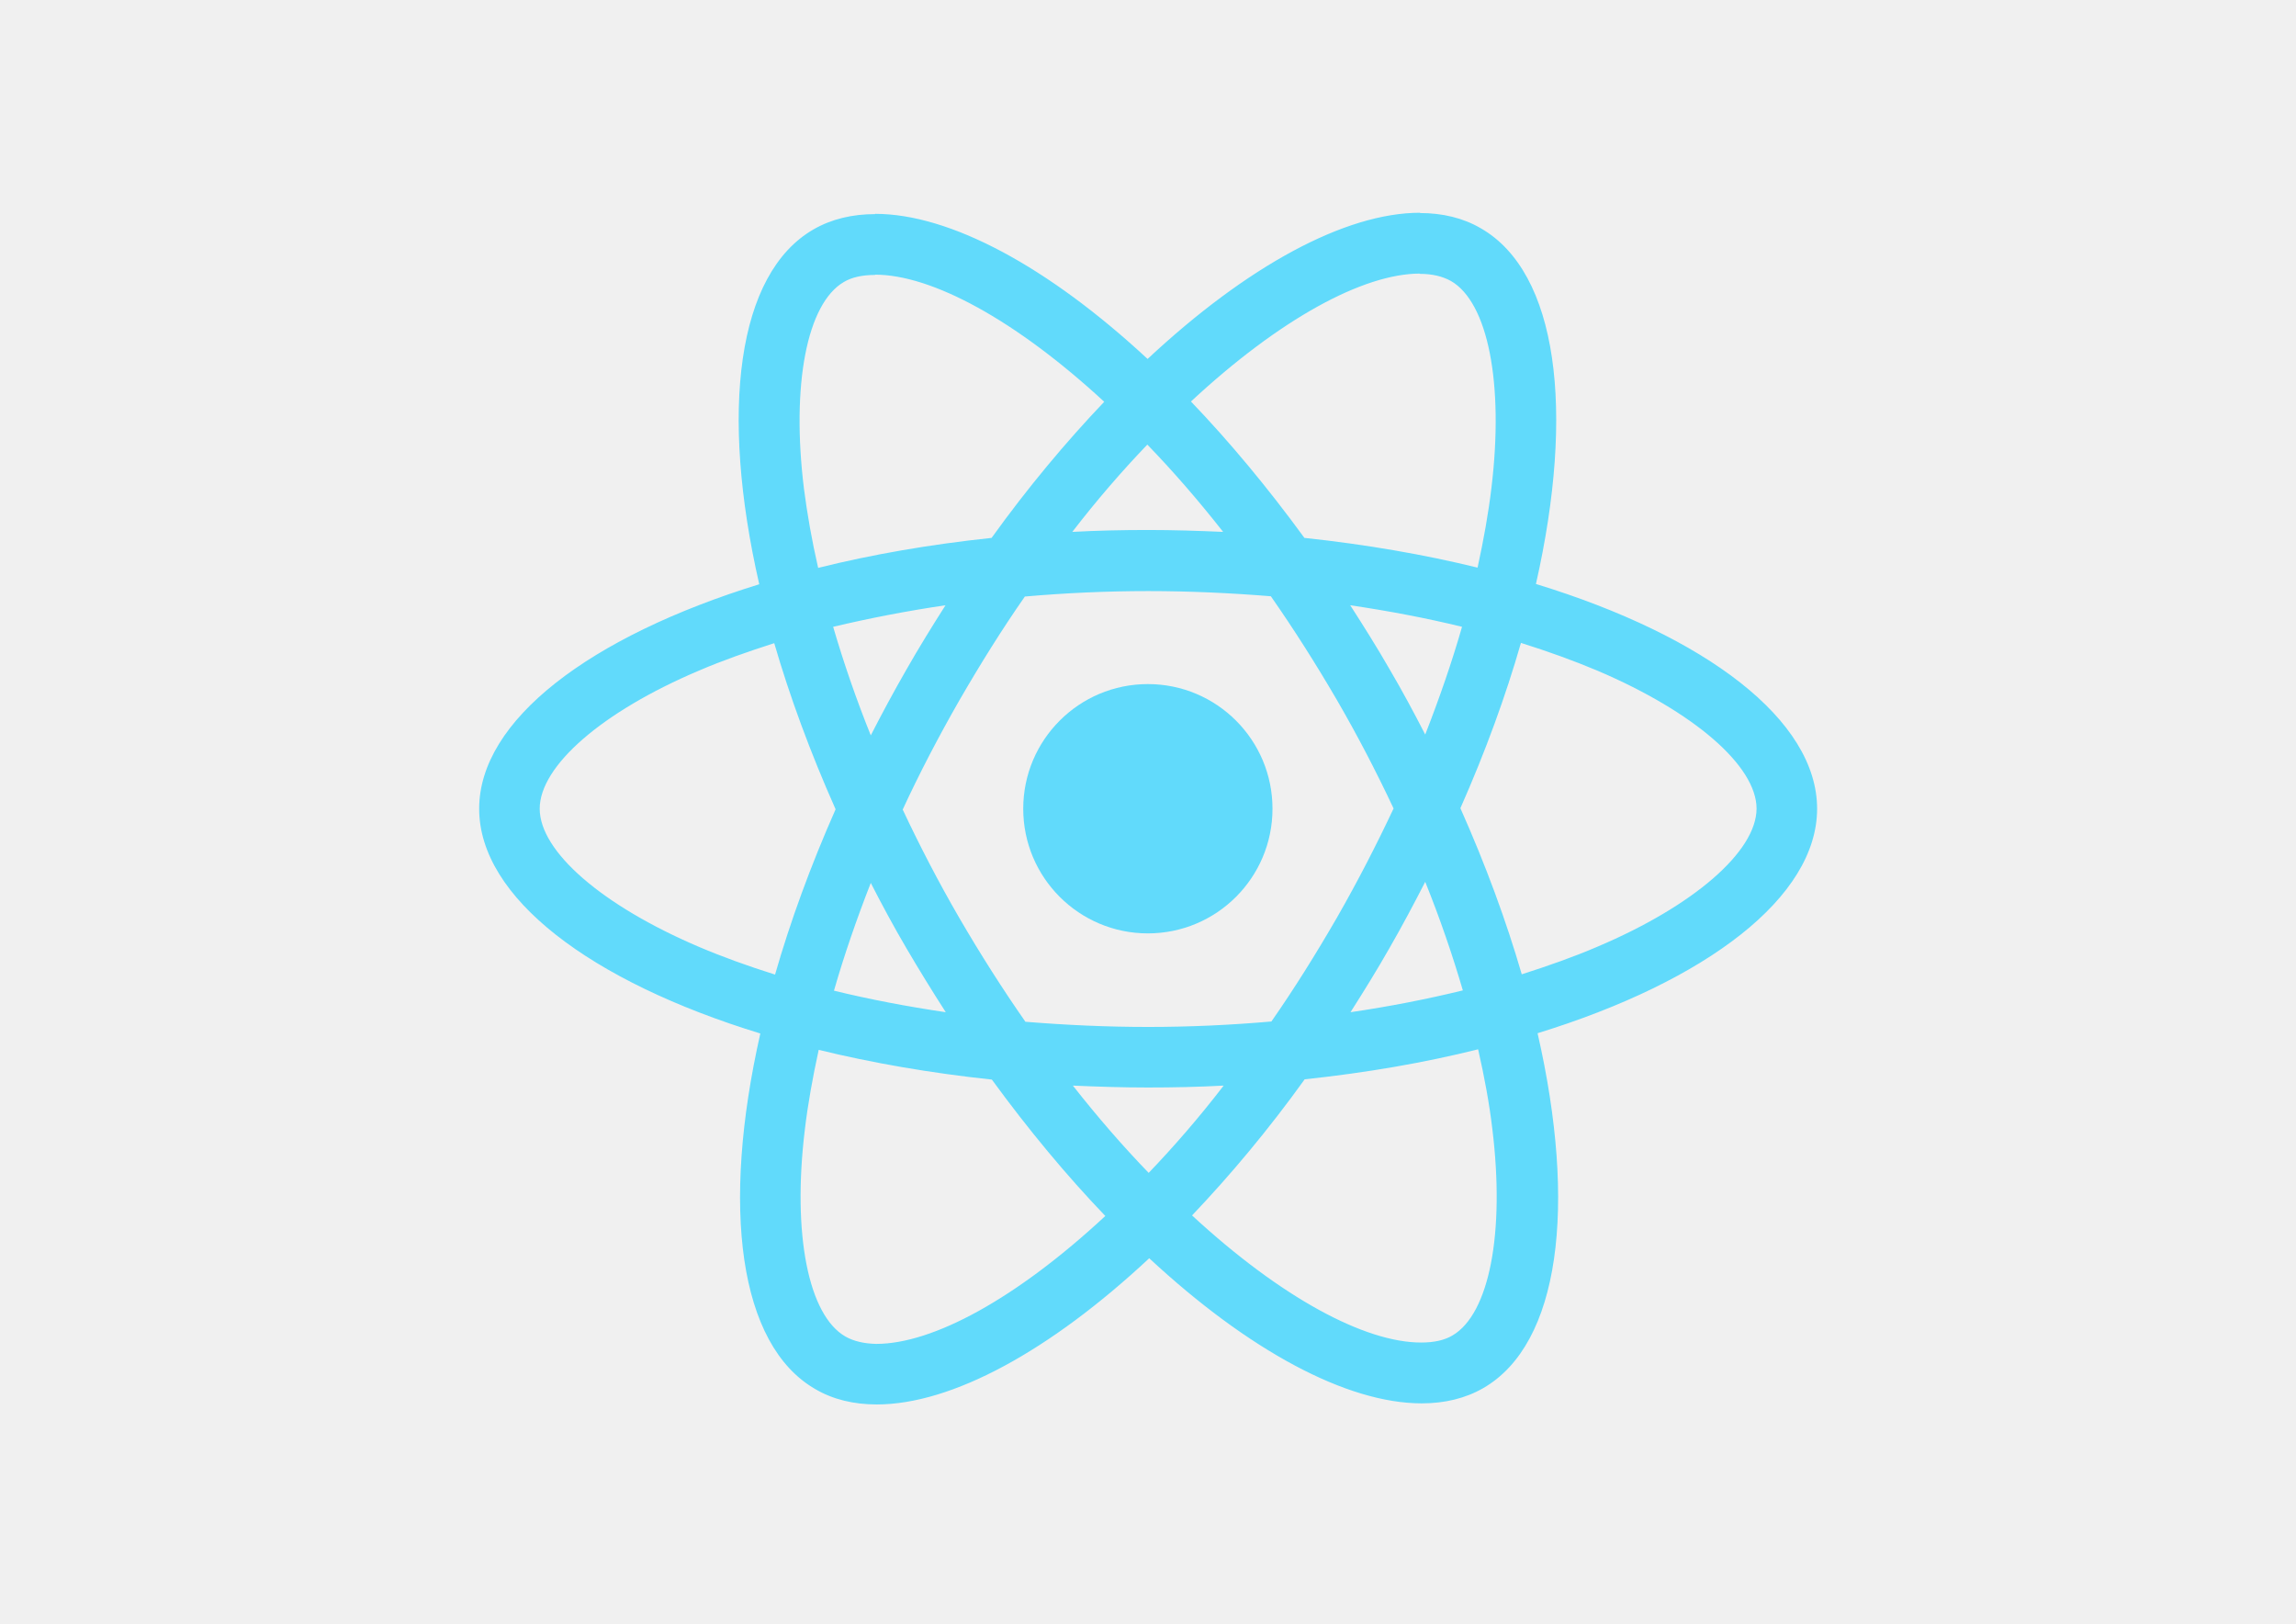
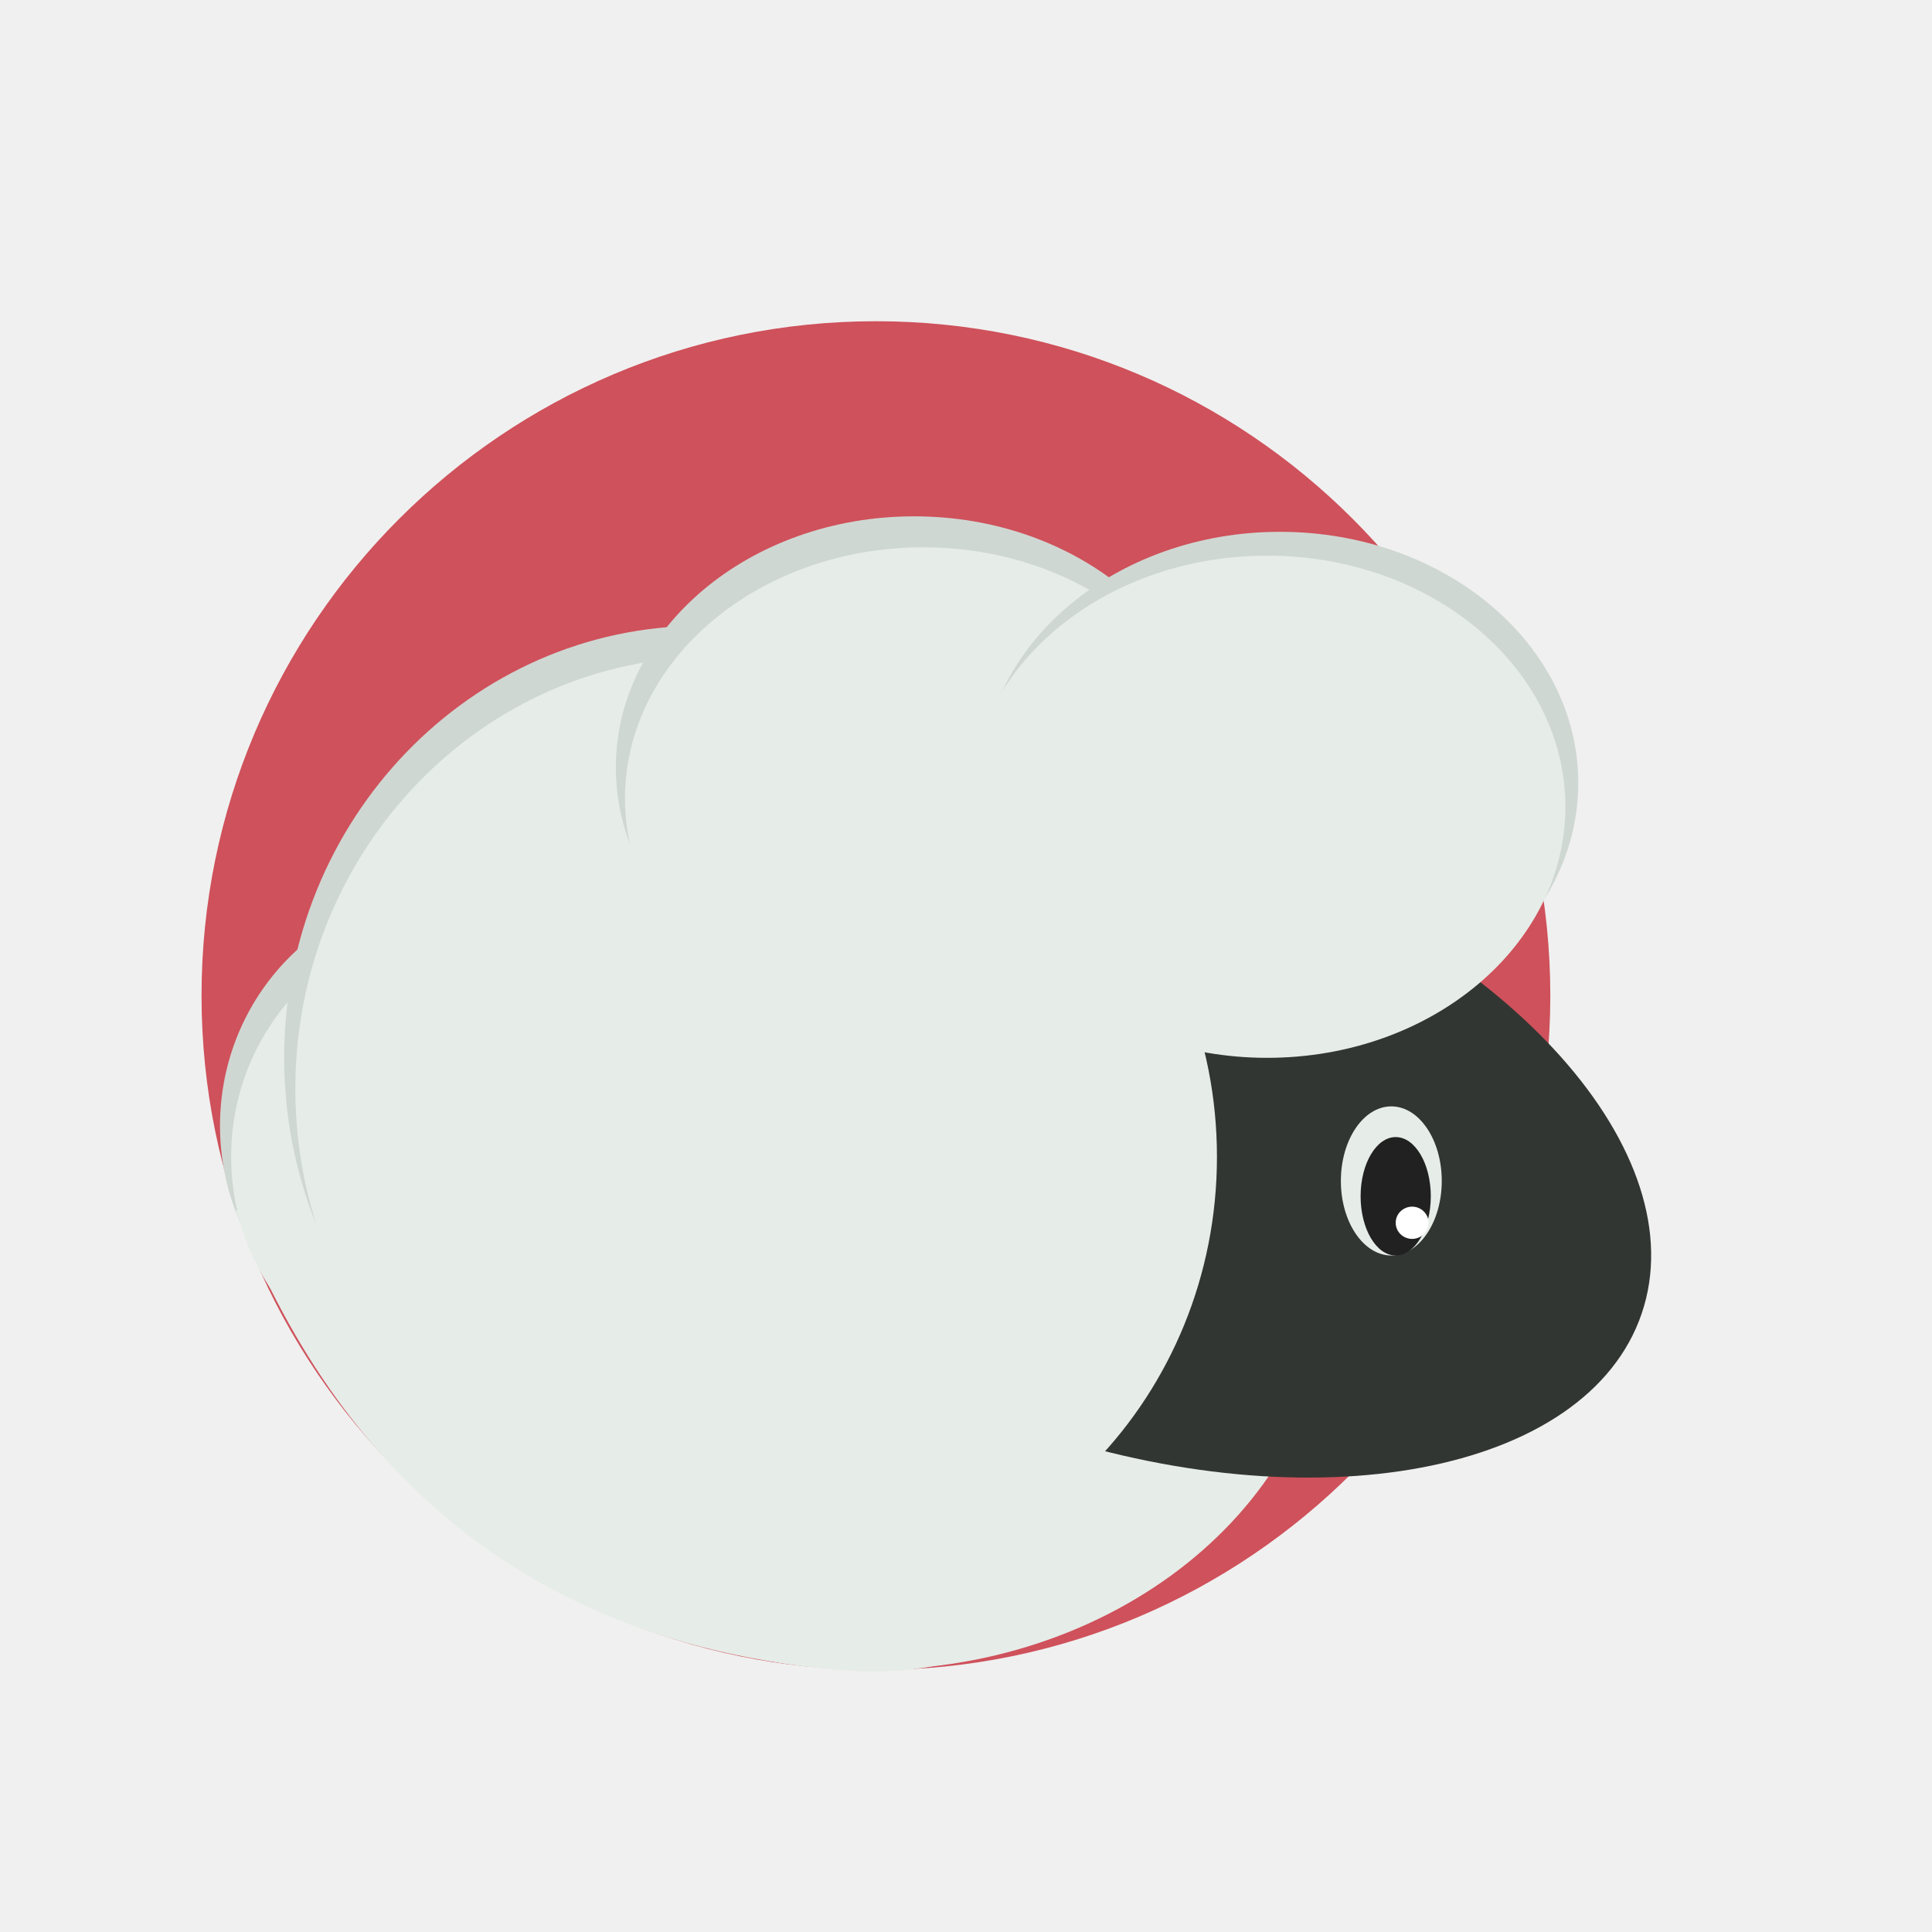
- <svg xmlns="http://www.w3.org/2000/svg" viewBox="0 0 841.9 595.3">
-   <g fill="#61DAFB">
-     <path d="M666.3 296.5c0-32.5-40.7-63.3-103.1-82.4 14.4-63.6 8-114.2-20.2-130.4-6.5-3.8-14.1-5.6-22.4-5.6v22.3c4.6 0 8.3.9 11.4 2.6 13.6 7.8 19.5 37.5 14.9 75.7-1.1 9.4-2.9 19.3-5.1 29.4-19.6-4.8-41-8.5-63.5-10.9-13.5-18.5-27.5-35.3-41.6-50 32.6-30.3 63.2-46.9 84-46.9V78c-27.5 0-63.5 19.6-99.9 53.6-36.4-33.8-72.4-53.2-99.9-53.2v22.3c20.7 0 51.4 16.5 84 46.6-14 14.7-28 31.4-41.3 49.9-22.6 2.4-44 6.1-63.6 11-2.3-10-4-19.7-5.2-29-4.7-38.2 1.1-67.9 14.6-75.8 3-1.8 6.9-2.6 11.5-2.6V78.5c-8.4 0-16 1.8-22.6 5.6-28.1 16.2-34.4 66.7-19.9 130.1-62.2 19.2-102.7 49.9-102.7 82.3 0 32.5 40.7 63.3 103.1 82.4-14.4 63.6-8 114.2 20.2 130.4 6.5 3.8 14.1 5.6 22.5 5.6 27.5 0 63.5-19.6 99.9-53.6 36.4 33.8 72.4 53.2 99.9 53.2 8.4 0 16-1.8 22.6-5.6 28.1-16.2 34.4-66.7 19.9-130.1 62-19.1 102.5-49.9 102.5-82.3zm-130.2-66.7c-3.7 12.9-8.3 26.2-13.5 39.5-4.1-8-8.4-16-13.1-24-4.6-8-9.5-15.8-14.4-23.4 14.2 2.1 27.9 4.7 41 7.9zm-45.8 106.5c-7.8 13.5-15.8 26.3-24.1 38.2-14.9 1.3-30 2-45.2 2-15.1 0-30.2-.7-45-1.9-8.3-11.9-16.4-24.6-24.2-38-7.6-13.1-14.5-26.4-20.8-39.8 6.2-13.4 13.2-26.8 20.7-39.9 7.8-13.5 15.8-26.3 24.1-38.2 14.9-1.3 30-2 45.2-2 15.1 0 30.2.7 45 1.9 8.3 11.9 16.4 24.6 24.2 38 7.6 13.1 14.5 26.4 20.8 39.8-6.3 13.4-13.2 26.8-20.7 39.9zm32.3-13c5.4 13.4 10 26.8 13.8 39.8-13.1 3.2-26.9 5.9-41.2 8 4.9-7.7 9.8-15.6 14.4-23.7 4.6-8 8.9-16.1 13-24.1zM421.2 430c-9.3-9.6-18.6-20.3-27.8-32 9 .4 18.2.7 27.5.7 9.4 0 18.7-.2 27.8-.7-9 11.7-18.3 22.4-27.5 32zm-74.4-58.9c-14.2-2.1-27.9-4.7-41-7.9 3.7-12.9 8.3-26.2 13.5-39.5 4.1 8 8.4 16 13.1 24 4.7 8 9.5 15.8 14.4 23.4zM420.7 163c9.3 9.6 18.6 20.3 27.8 32-9-.4-18.2-.7-27.5-.7-9.4 0-18.7.2-27.8.7 9-11.7 18.3-22.4 27.5-32zm-74 58.9c-4.9 7.7-9.8 15.6-14.4 23.7-4.6 8-8.9 16-13 24-5.4-13.4-10-26.8-13.8-39.8 13.1-3.1 26.9-5.8 41.2-7.9zm-90.5 125.2c-35.4-15.1-58.3-34.9-58.3-50.6 0-15.7 22.9-35.6 58.3-50.6 8.6-3.7 18-7 27.7-10.1 5.7 19.6 13.2 40 22.5 60.9-9.2 20.8-16.6 41.1-22.2 60.6-9.9-3.1-19.3-6.5-28-10.2zM310 490c-13.6-7.8-19.5-37.5-14.9-75.7 1.1-9.4 2.9-19.3 5.1-29.4 19.6 4.8 41 8.5 63.5 10.9 13.5 18.5 27.5 35.3 41.6 50-32.6 30.3-63.2 46.9-84 46.9-4.5-.1-8.3-1-11.3-2.7zm237.2-76.2c4.7 38.2-1.1 67.9-14.6 75.8-3 1.8-6.9 2.6-11.5 2.6-20.7 0-51.4-16.5-84-46.6 14-14.7 28-31.4 41.3-49.9 22.6-2.4 44-6.1 63.6-11 2.3 10.1 4.1 19.8 5.2 29.1zm38.5-66.7c-8.6 3.7-18 7-27.7 10.1-5.7-19.6-13.2-40-22.5-60.9 9.2-20.8 16.6-41.1 22.2-60.6 9.9 3.1 19.3 6.5 28.1 10.2 35.4 15.1 58.3 34.9 58.3 50.6-.1 15.7-23 35.6-58.4 50.6zM320.8 78.4z" />
-     <circle cx="420.9" cy="296.5" r="45.7" />
-     <path d="M520.5 78.1z" />
+ <svg xmlns="http://www.w3.org/2000/svg" xmlns:xlink="http://www.w3.org/1999/xlink" version="1.1" preserveAspectRatio="xMidYMid meet" viewBox="0 0 640 640" width="640" height="640">
+   <defs>
+     <path d="M513.56 329.81C513.56 453.1 413.46 553.21 290.16 553.21C166.87 553.21 66.76 453.1 66.76 329.81C66.76 206.51 166.87 106.41 290.16 106.41C413.46 106.41 513.56 206.51 513.56 329.81Z" id="a11kgZJXtA" />
+     <path d="M225.46 372.95C225.46 416.05 191.28 451.04 149.17 451.04C107.07 451.04 72.88 416.05 72.88 372.95C72.88 329.84 107.07 294.85 149.17 294.85C191.28 294.85 225.46 329.84 225.46 372.95Z" id="a1RDjgY8Bj" />
+     <path d="M440.55 425.34C440.55 495.91 372.18 553.21 287.98 553.21C203.78 553.21 135.42 495.91 135.42 425.34C135.42 354.77 203.78 297.48 287.98 297.48C372.18 297.48 440.55 354.77 440.55 425.34Z" id="aBVFd9J45" />
+     <path d="M449.32 235.76C432.94 454.95 376.31 560.63 279.44 552.8C182.57 544.97 115.66 494.49 78.71 401.38L449.32 235.76Z" id="cIwxD2WN7" />
+     <path d="M543.81 435.19C525.72 488.24 434.89 505.34 341.11 473.35C247.33 441.36 185.89 372.32 203.99 319.26C222.09 266.21 312.92 249.11 406.69 281.1C500.47 313.09 561.91 382.14 543.81 435.19Z" id="c1GtgMdzUq" />
+     <path d="M403.13 383.21C403.13 462.2 341.28 526.32 265.1 526.32C188.91 526.32 127.06 462.2 127.06 383.21C127.06 304.22 188.91 240.09 265.1 240.09C341.28 240.09 403.13 304.22 403.13 383.21Z" id="a1StmD7ub2" />
+     <path d="M229.16 383.21C229.16 426.31 194.97 461.3 152.87 461.3C110.76 461.3 76.57 426.31 76.57 383.21C76.57 340.1 110.76 305.11 152.87 305.11C194.97 305.11 229.16 340.1 229.16 383.21Z" id="b61egSDBy" />
+     <path d="M370.21 350.42C370.21 429.41 308.36 493.54 232.17 493.54C155.99 493.54 94.14 429.41 94.14 350.42C94.14 271.43 155.99 207.3 232.17 207.3C308.36 207.3 370.21 271.43 370.21 350.42Z" id="a30MlJUuhB" />
+     <path d="M373.9 360.68C373.9 439.67 312.05 503.8 235.87 503.8C159.68 503.8 97.83 439.67 97.83 360.68C97.83 281.69 159.68 217.56 235.87 217.56C312.05 217.56 373.9 281.69 373.9 360.68Z" id="fdPDumLSt" />
+     <path d="M401.62 254.22C401.62 300.13 357.35 337.41 302.82 337.41C248.29 337.41 204.01 300.13 204.01 254.22C204.01 208.31 248.29 171.04 302.82 171.04C357.35 171.04 401.62 208.31 401.62 254.22Z" id="blUE2UXaX" />
+     <path d="M404.63 264.48C404.63 310.39 360.36 347.67 305.83 347.67C251.3 347.67 207.03 310.39 207.03 264.48C207.03 218.57 251.3 181.3 305.83 181.3C360.36 181.3 404.63 218.57 404.63 264.48Z" id="b1SfHo63rQ" />
+     <path d="M522.82 259.35C522.82 305.26 478.54 342.54 424.01 342.54C369.48 342.54 325.21 305.26 325.21 259.35C325.21 213.44 369.48 176.17 424.01 176.17C478.54 176.17 522.82 213.44 522.82 259.35Z" id="dHb6d0zqr" />
+     <path d="M518.56 267.24C518.56 313.15 474.29 350.42 419.76 350.42C365.23 350.42 320.95 313.15 320.95 267.24C320.95 221.33 365.23 184.06 419.76 184.06C474.29 184.06 518.56 221.33 518.56 267.24Z" id="d4h6pXgc0i" />
+     <path d="M477.6 391.2C477.6 404.83 470.11 415.9 460.89 415.9C451.67 415.9 444.18 404.83 444.18 391.2C444.18 377.56 451.67 366.5 460.89 366.5C470.11 366.5 477.6 377.56 477.6 391.2Z" id="dBz2FGiiM" />
+     <path d="M473.97 396.28C473.97 407.11 468.76 415.9 462.34 415.9C455.93 415.9 450.72 407.11 450.72 396.28C450.72 385.46 455.93 376.67 462.34 376.67C468.76 376.67 473.97 385.46 473.97 396.28Z" id="a1tJc5kaEg" />
+     <path d="M473.23 405.06C473.23 408.01 470.79 410.4 467.78 410.4C464.78 410.4 462.34 408.01 462.34 405.06C462.34 402.12 464.78 399.72 467.78 399.72C470.79 399.72 473.23 402.12 473.23 405.06Z" id="carlmxqhi" />
+     <path d="" id="e4jnfmOxWn" />
+     <path d="" id="e2W787bq12" />
+   </defs>
+   <g>
+     <g>
+       <g>
+         <use xlink:href="#a11kgZJXtA" opacity="1" fill="#cf515b" fill-opacity="1" />
+       </g>
+       <g>
+         <use xlink:href="#a1RDjgY8Bj" opacity="1" fill="#cfd7d2" fill-opacity="1" />
+       </g>
+       <g>
+         <use xlink:href="#aBVFd9J45" opacity="1" fill="#e6ece8" fill-opacity="1" />
+       </g>
+       <g>
+         <use xlink:href="#cIwxD2WN7" opacity="1" fill="#e6ece8" fill-opacity="1" />
+         <g>
+           <use xlink:href="#cIwxD2WN7" opacity="1" fill-opacity="0" stroke="#e6ece8" stroke-width="1" stroke-opacity="1" />
+         </g>
+       </g>
+       <g>
+         <use xlink:href="#c1GtgMdzUq" opacity="1" fill="#323633" fill-opacity="1" />
+       </g>
+       <g>
+         <use xlink:href="#a1StmD7ub2" opacity="1" fill="#e6ece8" fill-opacity="1" />
+       </g>
+       <g>
+         <use xlink:href="#b61egSDBy" opacity="1" fill="#e6ece8" fill-opacity="1" />
+       </g>
+       <g>
+         <use xlink:href="#a30MlJUuhB" opacity="1" fill="#cfd7d2" fill-opacity="1" />
+       </g>
+       <g>
+         <use xlink:href="#fdPDumLSt" opacity="1" fill="#e6ece8" fill-opacity="1" />
+       </g>
+       <g>
+         <use xlink:href="#blUE2UXaX" opacity="1" fill="#cfd7d2" fill-opacity="1" />
+       </g>
+       <g>
+         <use xlink:href="#b1SfHo63rQ" opacity="1" fill="#e6ece8" fill-opacity="1" />
+       </g>
+       <g>
+         <use xlink:href="#dHb6d0zqr" opacity="1" fill="#cfd7d2" fill-opacity="1" />
+       </g>
+       <g>
+         <use xlink:href="#d4h6pXgc0i" opacity="1" fill="#e6ece8" fill-opacity="1" />
+       </g>
+       <g>
+         <use xlink:href="#dBz2FGiiM" opacity="1" fill="#e6ece8" fill-opacity="1" />
+       </g>
+       <g>
+         <use xlink:href="#a1tJc5kaEg" opacity="1" fill="#212121" fill-opacity="1" />
+       </g>
+       <g>
+         <use xlink:href="#carlmxqhi" opacity="1" fill="#ffffff" fill-opacity="1" />
+       </g>
+       <g>
+         <g>
+           <use xlink:href="#e4jnfmOxWn" opacity="1" fill-opacity="0" stroke="#000000" stroke-width="1" stroke-opacity="1" />
+         </g>
+       </g>
+       <g>
+         <g>
+           <use xlink:href="#e2W787bq12" opacity="1" fill-opacity="0" stroke="#000000" stroke-width="1" stroke-opacity="1" />
+         </g>
+       </g>
+     </g>
  </g>
</svg>
